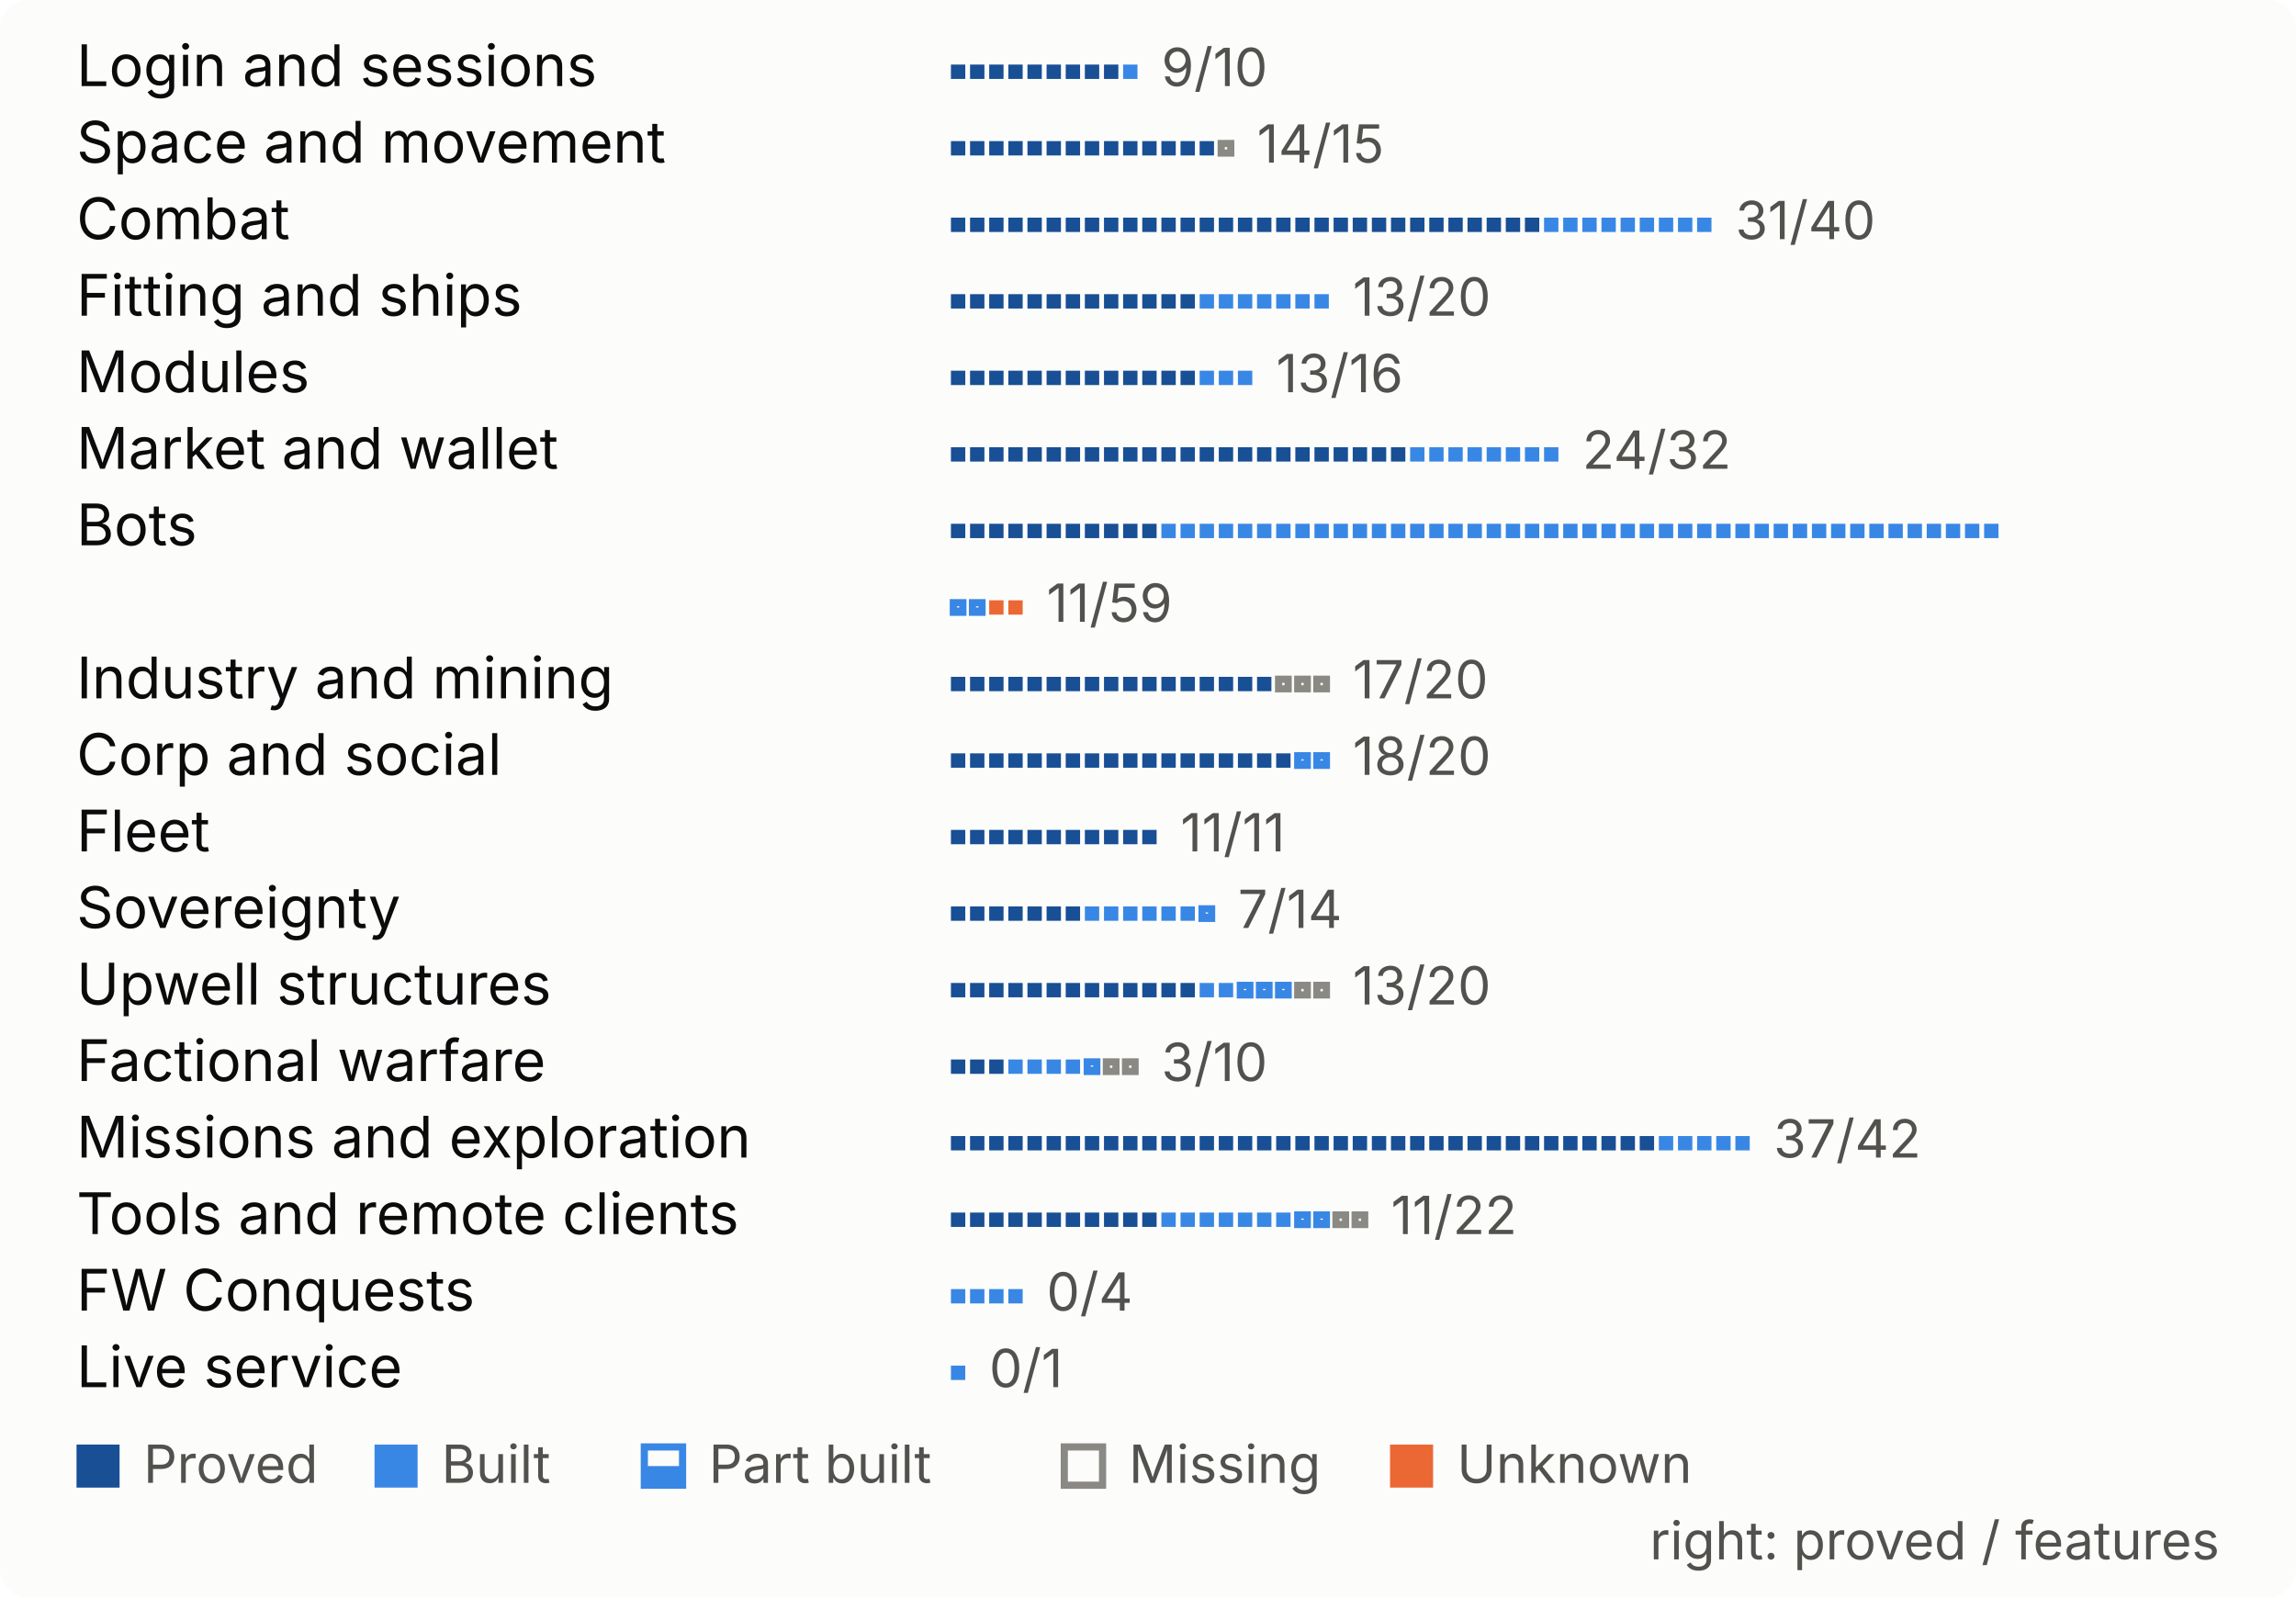
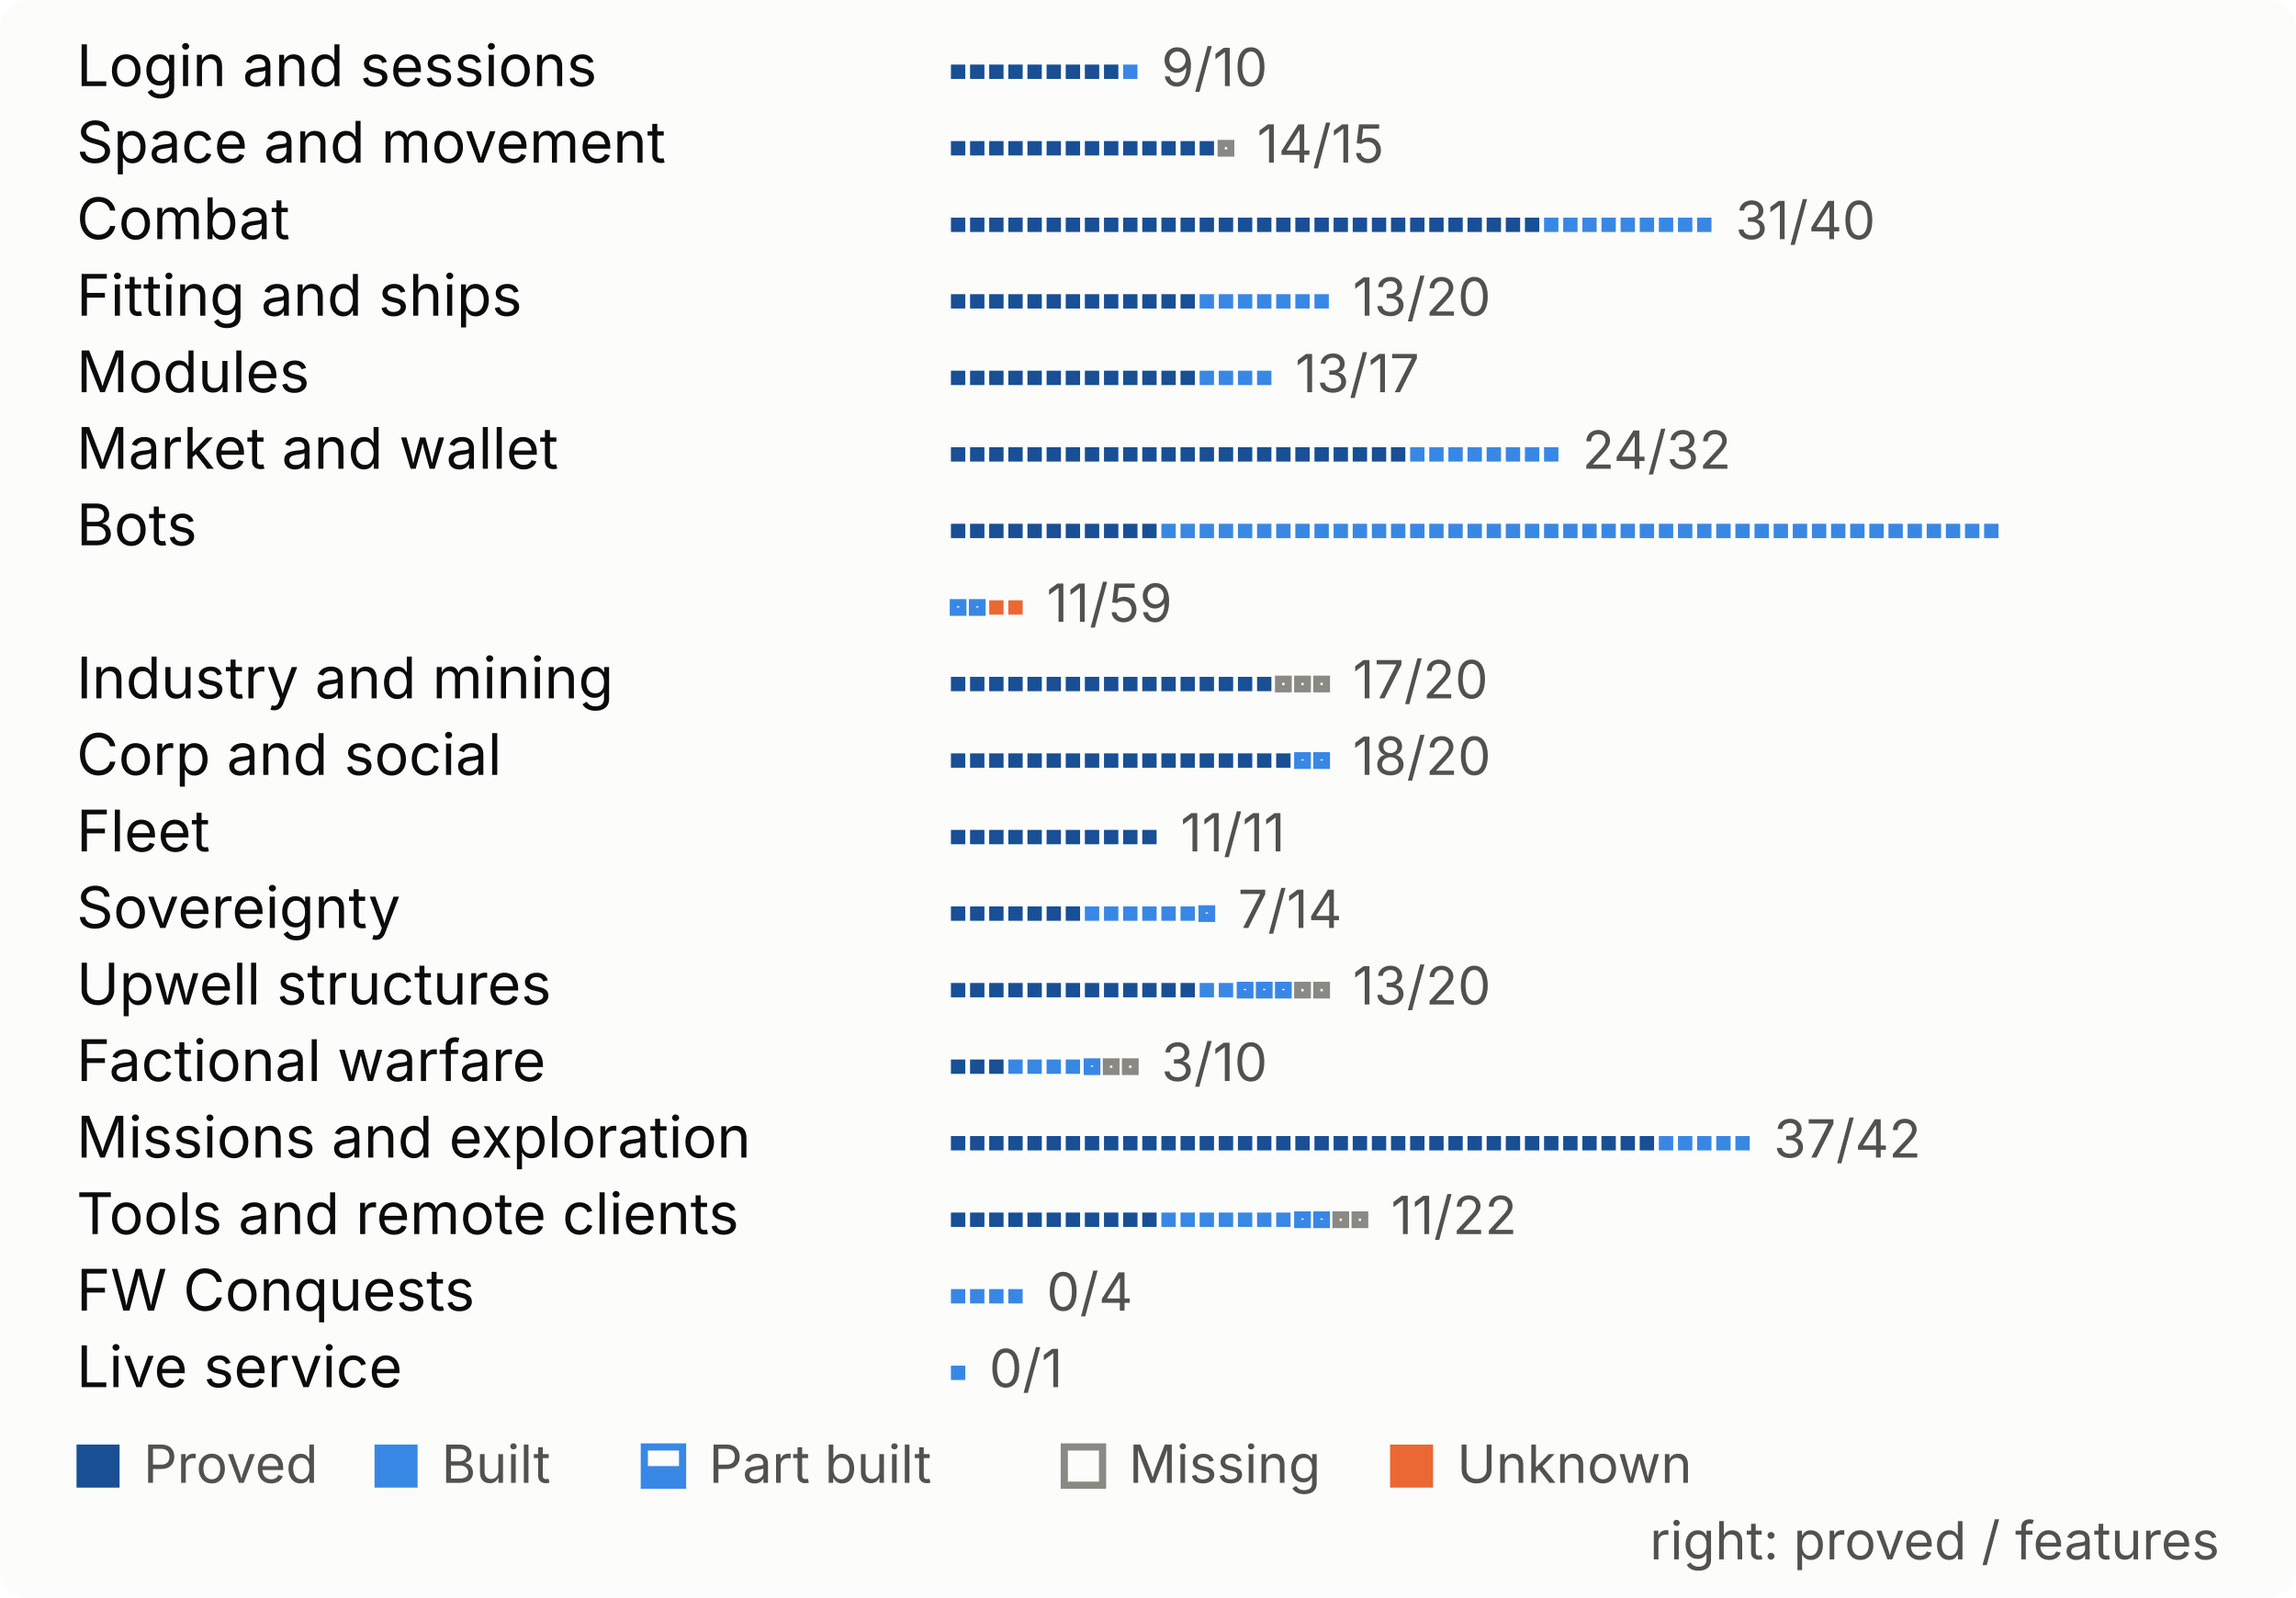
<svg xmlns="http://www.w3.org/2000/svg" width="480" height="334" viewBox="0 0 480 334" role="img" aria-label="Progress by system, one mark per feature">
  <style>
.bg{fill:#fcfcfb}.t{fill:#0b0b0b}.s{fill:#52514e}.rule{fill:#e1e0d9}
.proved{fill:#184f95}.built{fill:#3987e5}.unknown{fill:#eb6834}
.part-o{fill:none;stroke:#3987e5;stroke-width:1.5}.part-f{fill:#3987e5}
.missing{fill:none;stroke:#8a8984;stroke-width:1.5}
.pass{fill:#184f95}.fail{fill:#eb6834}.none{fill:none;stroke:#8a8984;stroke-width:1.5}
@media (prefers-color-scheme:dark){
.bg{fill:#1a1a19}.t{fill:#f0efec}.s{fill:#c3c2b7}.rule{fill:#383835}
.proved{fill:#86b6ef}.built{fill:#3987e5}.unknown{fill:#d95926}
.part-o{stroke:#3987e5}.part-f{fill:#3987e5}
.missing{stroke:#8d8c85}
.pass{fill:#86b6ef}.fail{fill:#d95926}.none{stroke:#8d8c85}
}
text{font-family:system-ui,-apple-system,"Segoe UI",sans-serif;font-size:12px}
.big{font-size:26px;font-weight:600}.b{font-weight:600}.xs{font-size:11px}
</style>
  <rect width="480" height="334" rx="6" class="bg" />
  <text x="16.0" y="18.0" class="t">Login and sessions</text>
  <rect x="198.8" y="13.5" width="3" height="3" class="proved" />
  <rect x="202.8" y="13.5" width="3" height="3" class="proved" />
  <rect x="206.8" y="13.5" width="3" height="3" class="proved" />
  <rect x="210.8" y="13.5" width="3" height="3" class="proved" />
  <rect x="214.8" y="13.5" width="3" height="3" class="proved" />
  <rect x="218.8" y="13.5" width="3" height="3" class="proved" />
  <rect x="222.8" y="13.5" width="3" height="3" class="proved" />
  <rect x="226.8" y="13.5" width="3" height="3" class="proved" />
  <rect x="230.8" y="13.5" width="3" height="3" class="proved" />
  <rect x="234.8" y="13.5" width="3" height="3" class="built" />
  <text x="242.8" y="18.0" class="s xs">9/10</text>
  <text x="16.0" y="34.0" class="t">Space and movement</text>
  <rect x="198.8" y="29.5" width="3" height="3" class="proved" />
  <rect x="202.8" y="29.5" width="3" height="3" class="proved" />
  <rect x="206.8" y="29.5" width="3" height="3" class="proved" />
  <rect x="210.8" y="29.5" width="3" height="3" class="proved" />
  <rect x="214.8" y="29.5" width="3" height="3" class="proved" />
  <rect x="218.8" y="29.5" width="3" height="3" class="proved" />
  <rect x="222.8" y="29.5" width="3" height="3" class="proved" />
  <rect x="226.8" y="29.5" width="3" height="3" class="proved" />
  <rect x="230.8" y="29.5" width="3" height="3" class="proved" />
  <rect x="234.8" y="29.5" width="3" height="3" class="proved" />
  <rect x="238.8" y="29.5" width="3" height="3" class="proved" />
  <rect x="242.8" y="29.5" width="3" height="3" class="proved" />
  <rect x="246.8" y="29.5" width="3" height="3" class="proved" />
  <rect x="250.8" y="29.5" width="3" height="3" class="proved" />
  <rect x="255.3" y="30.0" width="2" height="2" fill="none" class="missing" />
  <text x="262.8" y="34.0" class="s xs">14/15</text>
  <text x="16.0" y="50.0" class="t">Combat</text>
  <rect x="198.8" y="45.5" width="3" height="3" class="proved" />
  <rect x="202.8" y="45.5" width="3" height="3" class="proved" />
  <rect x="206.8" y="45.5" width="3" height="3" class="proved" />
  <rect x="210.8" y="45.5" width="3" height="3" class="proved" />
  <rect x="214.8" y="45.5" width="3" height="3" class="proved" />
  <rect x="218.8" y="45.5" width="3" height="3" class="proved" />
  <rect x="222.8" y="45.5" width="3" height="3" class="proved" />
  <rect x="226.8" y="45.5" width="3" height="3" class="proved" />
  <rect x="230.8" y="45.5" width="3" height="3" class="proved" />
  <rect x="234.8" y="45.5" width="3" height="3" class="proved" />
  <rect x="238.8" y="45.5" width="3" height="3" class="proved" />
  <rect x="242.8" y="45.5" width="3" height="3" class="proved" />
  <rect x="246.8" y="45.5" width="3" height="3" class="proved" />
  <rect x="250.8" y="45.5" width="3" height="3" class="proved" />
  <rect x="254.8" y="45.5" width="3" height="3" class="proved" />
  <rect x="258.8" y="45.5" width="3" height="3" class="proved" />
  <rect x="262.8" y="45.5" width="3" height="3" class="proved" />
  <rect x="266.8" y="45.5" width="3" height="3" class="proved" />
  <rect x="270.8" y="45.5" width="3" height="3" class="proved" />
  <rect x="274.8" y="45.5" width="3" height="3" class="proved" />
  <rect x="278.8" y="45.5" width="3" height="3" class="proved" />
  <rect x="282.8" y="45.5" width="3" height="3" class="proved" />
  <rect x="286.8" y="45.5" width="3" height="3" class="proved" />
  <rect x="290.8" y="45.5" width="3" height="3" class="proved" />
  <rect x="294.8" y="45.5" width="3" height="3" class="proved" />
  <rect x="298.8" y="45.5" width="3" height="3" class="proved" />
  <rect x="302.8" y="45.5" width="3" height="3" class="proved" />
  <rect x="306.8" y="45.5" width="3" height="3" class="proved" />
  <rect x="310.8" y="45.5" width="3" height="3" class="proved" />
  <rect x="314.8" y="45.5" width="3" height="3" class="proved" />
  <rect x="318.8" y="45.5" width="3" height="3" class="proved" />
  <rect x="322.8" y="45.5" width="3" height="3" class="built" />
  <rect x="326.8" y="45.5" width="3" height="3" class="built" />
  <rect x="330.8" y="45.5" width="3" height="3" class="built" />
  <rect x="334.8" y="45.5" width="3" height="3" class="built" />
  <rect x="338.8" y="45.5" width="3" height="3" class="built" />
  <rect x="342.8" y="45.5" width="3" height="3" class="built" />
  <rect x="346.8" y="45.5" width="3" height="3" class="built" />
  <rect x="350.8" y="45.5" width="3" height="3" class="built" />
  <rect x="354.8" y="45.5" width="3" height="3" class="built" />
  <text x="362.8" y="50.0" class="s xs">31/40</text>
  <text x="16.0" y="66.0" class="t">Fitting and ships</text>
  <rect x="198.8" y="61.5" width="3" height="3" class="proved" />
  <rect x="202.8" y="61.5" width="3" height="3" class="proved" />
  <rect x="206.8" y="61.5" width="3" height="3" class="proved" />
  <rect x="210.8" y="61.5" width="3" height="3" class="proved" />
  <rect x="214.8" y="61.5" width="3" height="3" class="proved" />
  <rect x="218.8" y="61.5" width="3" height="3" class="proved" />
  <rect x="222.8" y="61.5" width="3" height="3" class="proved" />
  <rect x="226.8" y="61.5" width="3" height="3" class="proved" />
  <rect x="230.8" y="61.5" width="3" height="3" class="proved" />
  <rect x="234.8" y="61.5" width="3" height="3" class="proved" />
  <rect x="238.8" y="61.5" width="3" height="3" class="proved" />
  <rect x="242.8" y="61.5" width="3" height="3" class="proved" />
  <rect x="246.8" y="61.5" width="3" height="3" class="proved" />
  <rect x="250.8" y="61.5" width="3" height="3" class="built" />
  <rect x="254.8" y="61.5" width="3" height="3" class="built" />
  <rect x="258.8" y="61.5" width="3" height="3" class="built" />
  <rect x="262.8" y="61.5" width="3" height="3" class="built" />
  <rect x="266.8" y="61.5" width="3" height="3" class="built" />
  <rect x="270.8" y="61.5" width="3" height="3" class="built" />
  <rect x="274.8" y="61.5" width="3" height="3" class="built" />
  <text x="282.8" y="66.0" class="s xs">13/20</text>
  <text x="16.0" y="82.0" class="t">Modules</text>
  <rect x="198.8" y="77.5" width="3" height="3" class="proved" />
  <rect x="202.8" y="77.5" width="3" height="3" class="proved" />
  <rect x="206.8" y="77.5" width="3" height="3" class="proved" />
  <rect x="210.8" y="77.5" width="3" height="3" class="proved" />
  <rect x="214.8" y="77.5" width="3" height="3" class="proved" />
  <rect x="218.8" y="77.5" width="3" height="3" class="proved" />
  <rect x="222.8" y="77.5" width="3" height="3" class="proved" />
  <rect x="226.8" y="77.5" width="3" height="3" class="proved" />
  <rect x="230.8" y="77.5" width="3" height="3" class="proved" />
  <rect x="234.8" y="77.5" width="3" height="3" class="proved" />
  <rect x="238.8" y="77.5" width="3" height="3" class="proved" />
  <rect x="242.8" y="77.5" width="3" height="3" class="proved" />
  <rect x="246.8" y="77.5" width="3" height="3" class="proved" />
  <rect x="250.8" y="77.5" width="3" height="3" class="built" />
  <rect x="254.8" y="77.5" width="3" height="3" class="built" />
  <rect x="258.8" y="77.5" width="3" height="3" class="built" />
-   <text x="266.8" y="82.0" class="s xs">13/16</text>
+   <rect x="262.8" y="77.5" width="3" height="3" class="built" />
+   <text x="270.8" y="82.0" class="s xs">13/17</text>
  <text x="16.0" y="98.0" class="t">Market and wallet</text>
  <rect x="198.8" y="93.5" width="3" height="3" class="proved" />
  <rect x="202.8" y="93.5" width="3" height="3" class="proved" />
  <rect x="206.8" y="93.5" width="3" height="3" class="proved" />
  <rect x="210.8" y="93.5" width="3" height="3" class="proved" />
  <rect x="214.8" y="93.5" width="3" height="3" class="proved" />
  <rect x="218.8" y="93.5" width="3" height="3" class="proved" />
  <rect x="222.8" y="93.5" width="3" height="3" class="proved" />
  <rect x="226.8" y="93.5" width="3" height="3" class="proved" />
  <rect x="230.8" y="93.5" width="3" height="3" class="proved" />
  <rect x="234.8" y="93.5" width="3" height="3" class="proved" />
  <rect x="238.8" y="93.5" width="3" height="3" class="proved" />
  <rect x="242.8" y="93.5" width="3" height="3" class="proved" />
  <rect x="246.8" y="93.5" width="3" height="3" class="proved" />
  <rect x="250.8" y="93.5" width="3" height="3" class="proved" />
  <rect x="254.8" y="93.5" width="3" height="3" class="proved" />
  <rect x="258.8" y="93.5" width="3" height="3" class="proved" />
  <rect x="262.8" y="93.5" width="3" height="3" class="proved" />
  <rect x="266.8" y="93.5" width="3" height="3" class="proved" />
  <rect x="270.8" y="93.5" width="3" height="3" class="proved" />
  <rect x="274.8" y="93.5" width="3" height="3" class="proved" />
  <rect x="278.8" y="93.5" width="3" height="3" class="proved" />
  <rect x="282.8" y="93.5" width="3" height="3" class="proved" />
  <rect x="286.8" y="93.5" width="3" height="3" class="proved" />
  <rect x="290.8" y="93.5" width="3" height="3" class="proved" />
  <rect x="294.8" y="93.5" width="3" height="3" class="built" />
  <rect x="298.8" y="93.5" width="3" height="3" class="built" />
  <rect x="302.8" y="93.5" width="3" height="3" class="built" />
  <rect x="306.8" y="93.5" width="3" height="3" class="built" />
  <rect x="310.8" y="93.5" width="3" height="3" class="built" />
  <rect x="314.8" y="93.5" width="3" height="3" class="built" />
  <rect x="318.8" y="93.5" width="3" height="3" class="built" />
  <rect x="322.8" y="93.5" width="3" height="3" class="built" />
  <text x="330.8" y="98.0" class="s xs">24/32</text>
  <text x="16.0" y="114.0" class="t">Bots</text>
  <rect x="198.8" y="109.5" width="3" height="3" class="proved" />
  <rect x="202.8" y="109.5" width="3" height="3" class="proved" />
  <rect x="206.8" y="109.5" width="3" height="3" class="proved" />
  <rect x="210.8" y="109.5" width="3" height="3" class="proved" />
  <rect x="214.8" y="109.5" width="3" height="3" class="proved" />
  <rect x="218.8" y="109.5" width="3" height="3" class="proved" />
  <rect x="222.8" y="109.5" width="3" height="3" class="proved" />
  <rect x="226.8" y="109.5" width="3" height="3" class="proved" />
  <rect x="230.8" y="109.5" width="3" height="3" class="proved" />
  <rect x="234.8" y="109.5" width="3" height="3" class="proved" />
  <rect x="238.8" y="109.5" width="3" height="3" class="proved" />
  <rect x="242.8" y="109.5" width="3" height="3" class="built" />
  <rect x="246.8" y="109.5" width="3" height="3" class="built" />
  <rect x="250.8" y="109.5" width="3" height="3" class="built" />
  <rect x="254.8" y="109.5" width="3" height="3" class="built" />
  <rect x="258.8" y="109.5" width="3" height="3" class="built" />
  <rect x="262.8" y="109.5" width="3" height="3" class="built" />
  <rect x="266.8" y="109.5" width="3" height="3" class="built" />
  <rect x="270.8" y="109.5" width="3" height="3" class="built" />
  <rect x="274.8" y="109.5" width="3" height="3" class="built" />
  <rect x="278.8" y="109.5" width="3" height="3" class="built" />
  <rect x="282.8" y="109.5" width="3" height="3" class="built" />
  <rect x="286.8" y="109.5" width="3" height="3" class="built" />
  <rect x="290.8" y="109.5" width="3" height="3" class="built" />
  <rect x="294.8" y="109.5" width="3" height="3" class="built" />
  <rect x="298.8" y="109.5" width="3" height="3" class="built" />
  <rect x="302.8" y="109.5" width="3" height="3" class="built" />
  <rect x="306.8" y="109.5" width="3" height="3" class="built" />
  <rect x="310.8" y="109.5" width="3" height="3" class="built" />
  <rect x="314.8" y="109.5" width="3" height="3" class="built" />
  <rect x="318.8" y="109.5" width="3" height="3" class="built" />
  <rect x="322.8" y="109.5" width="3" height="3" class="built" />
  <rect x="326.8" y="109.5" width="3" height="3" class="built" />
  <rect x="330.8" y="109.5" width="3" height="3" class="built" />
  <rect x="334.8" y="109.5" width="3" height="3" class="built" />
  <rect x="338.8" y="109.5" width="3" height="3" class="built" />
  <rect x="342.8" y="109.5" width="3" height="3" class="built" />
  <rect x="346.8" y="109.5" width="3" height="3" class="built" />
  <rect x="350.8" y="109.5" width="3" height="3" class="built" />
  <rect x="354.8" y="109.5" width="3" height="3" class="built" />
  <rect x="358.8" y="109.5" width="3" height="3" class="built" />
  <rect x="362.8" y="109.5" width="3" height="3" class="built" />
  <rect x="366.8" y="109.5" width="3" height="3" class="built" />
  <rect x="370.8" y="109.5" width="3" height="3" class="built" />
  <rect x="374.8" y="109.5" width="3" height="3" class="built" />
  <rect x="378.8" y="109.5" width="3" height="3" class="built" />
  <rect x="382.8" y="109.5" width="3" height="3" class="built" />
  <rect x="386.8" y="109.5" width="3" height="3" class="built" />
  <rect x="390.8" y="109.5" width="3" height="3" class="built" />
  <rect x="394.8" y="109.5" width="3" height="3" class="built" />
  <rect x="398.8" y="109.5" width="3" height="3" class="built" />
  <rect x="402.8" y="109.5" width="3" height="3" class="built" />
  <rect x="406.8" y="109.5" width="3" height="3" class="built" />
  <rect x="410.8" y="109.5" width="3" height="3" class="built" />
  <rect x="414.8" y="109.5" width="3" height="3" class="built" />
  <rect x="199.3" y="126.0" width="2" height="2" fill="none" class="part-o" />
  <rect x="198.8" y="127.0" width="3" height="1.5" class="part-f" />
  <rect x="203.3" y="126.0" width="2" height="2" fill="none" class="part-o" />
  <rect x="202.8" y="127.0" width="3" height="1.5" class="part-f" />
  <rect x="206.8" y="125.5" width="3" height="3" class="unknown" />
  <rect x="210.8" y="125.5" width="3" height="3" class="unknown" />
  <text x="218.8" y="130.0" class="s xs">11/59</text>
  <text x="16.0" y="146.0" class="t">Industry and mining</text>
  <rect x="198.8" y="141.5" width="3" height="3" class="proved" />
  <rect x="202.8" y="141.5" width="3" height="3" class="proved" />
  <rect x="206.8" y="141.5" width="3" height="3" class="proved" />
  <rect x="210.8" y="141.5" width="3" height="3" class="proved" />
  <rect x="214.8" y="141.5" width="3" height="3" class="proved" />
  <rect x="218.8" y="141.5" width="3" height="3" class="proved" />
  <rect x="222.8" y="141.5" width="3" height="3" class="proved" />
  <rect x="226.8" y="141.5" width="3" height="3" class="proved" />
  <rect x="230.8" y="141.5" width="3" height="3" class="proved" />
  <rect x="234.8" y="141.5" width="3" height="3" class="proved" />
  <rect x="238.8" y="141.5" width="3" height="3" class="proved" />
  <rect x="242.8" y="141.5" width="3" height="3" class="proved" />
  <rect x="246.8" y="141.5" width="3" height="3" class="proved" />
  <rect x="250.8" y="141.5" width="3" height="3" class="proved" />
  <rect x="254.8" y="141.5" width="3" height="3" class="proved" />
  <rect x="258.8" y="141.5" width="3" height="3" class="proved" />
  <rect x="262.8" y="141.5" width="3" height="3" class="proved" />
  <rect x="267.3" y="142.0" width="2" height="2" fill="none" class="missing" />
  <rect x="271.3" y="142.0" width="2" height="2" fill="none" class="missing" />
  <rect x="275.3" y="142.0" width="2" height="2" fill="none" class="missing" />
  <text x="282.8" y="146.0" class="s xs">17/20</text>
  <text x="16.0" y="162.0" class="t">Corp and social</text>
  <rect x="198.8" y="157.5" width="3" height="3" class="proved" />
  <rect x="202.8" y="157.5" width="3" height="3" class="proved" />
  <rect x="206.8" y="157.5" width="3" height="3" class="proved" />
  <rect x="210.8" y="157.5" width="3" height="3" class="proved" />
  <rect x="214.8" y="157.5" width="3" height="3" class="proved" />
  <rect x="218.8" y="157.5" width="3" height="3" class="proved" />
  <rect x="222.8" y="157.5" width="3" height="3" class="proved" />
  <rect x="226.8" y="157.5" width="3" height="3" class="proved" />
  <rect x="230.8" y="157.5" width="3" height="3" class="proved" />
  <rect x="234.8" y="157.5" width="3" height="3" class="proved" />
  <rect x="238.8" y="157.5" width="3" height="3" class="proved" />
  <rect x="242.8" y="157.5" width="3" height="3" class="proved" />
  <rect x="246.8" y="157.5" width="3" height="3" class="proved" />
  <rect x="250.8" y="157.5" width="3" height="3" class="proved" />
  <rect x="254.8" y="157.5" width="3" height="3" class="proved" />
  <rect x="258.8" y="157.5" width="3" height="3" class="proved" />
  <rect x="262.8" y="157.5" width="3" height="3" class="proved" />
  <rect x="266.8" y="157.5" width="3" height="3" class="proved" />
  <rect x="271.3" y="158.0" width="2" height="2" fill="none" class="part-o" />
  <rect x="270.8" y="159.0" width="3" height="1.5" class="part-f" />
  <rect x="275.3" y="158.0" width="2" height="2" fill="none" class="part-o" />
  <rect x="274.8" y="159.0" width="3" height="1.5" class="part-f" />
  <text x="282.8" y="162.0" class="s xs">18/20</text>
  <text x="16.0" y="178.0" class="t">Fleet</text>
  <rect x="198.8" y="173.5" width="3" height="3" class="proved" />
  <rect x="202.8" y="173.5" width="3" height="3" class="proved" />
  <rect x="206.8" y="173.5" width="3" height="3" class="proved" />
  <rect x="210.8" y="173.5" width="3" height="3" class="proved" />
  <rect x="214.8" y="173.5" width="3" height="3" class="proved" />
  <rect x="218.8" y="173.5" width="3" height="3" class="proved" />
  <rect x="222.8" y="173.5" width="3" height="3" class="proved" />
  <rect x="226.8" y="173.5" width="3" height="3" class="proved" />
  <rect x="230.8" y="173.5" width="3" height="3" class="proved" />
  <rect x="234.8" y="173.5" width="3" height="3" class="proved" />
  <rect x="238.8" y="173.5" width="3" height="3" class="proved" />
  <text x="246.8" y="178.0" class="s xs">11/11</text>
  <text x="16.0" y="194.0" class="t">Sovereignty</text>
  <rect x="198.8" y="189.5" width="3" height="3" class="proved" />
  <rect x="202.8" y="189.5" width="3" height="3" class="proved" />
  <rect x="206.8" y="189.5" width="3" height="3" class="proved" />
  <rect x="210.8" y="189.5" width="3" height="3" class="proved" />
  <rect x="214.8" y="189.5" width="3" height="3" class="proved" />
  <rect x="218.8" y="189.5" width="3" height="3" class="proved" />
  <rect x="222.8" y="189.5" width="3" height="3" class="proved" />
  <rect x="226.8" y="189.5" width="3" height="3" class="built" />
  <rect x="230.8" y="189.5" width="3" height="3" class="built" />
  <rect x="234.8" y="189.5" width="3" height="3" class="built" />
  <rect x="238.8" y="189.5" width="3" height="3" class="built" />
  <rect x="242.8" y="189.5" width="3" height="3" class="built" />
  <rect x="246.8" y="189.5" width="3" height="3" class="built" />
  <rect x="251.3" y="190.0" width="2" height="2" fill="none" class="part-o" />
  <rect x="250.8" y="191.0" width="3" height="1.5" class="part-f" />
  <text x="258.8" y="194.0" class="s xs">7/14</text>
  <text x="16.0" y="210.0" class="t">Upwell structures</text>
  <rect x="198.8" y="205.5" width="3" height="3" class="proved" />
  <rect x="202.8" y="205.5" width="3" height="3" class="proved" />
  <rect x="206.8" y="205.5" width="3" height="3" class="proved" />
  <rect x="210.8" y="205.5" width="3" height="3" class="proved" />
  <rect x="214.8" y="205.5" width="3" height="3" class="proved" />
  <rect x="218.8" y="205.5" width="3" height="3" class="proved" />
  <rect x="222.8" y="205.5" width="3" height="3" class="proved" />
  <rect x="226.8" y="205.5" width="3" height="3" class="proved" />
  <rect x="230.8" y="205.5" width="3" height="3" class="proved" />
  <rect x="234.8" y="205.5" width="3" height="3" class="proved" />
  <rect x="238.8" y="205.5" width="3" height="3" class="proved" />
  <rect x="242.8" y="205.5" width="3" height="3" class="proved" />
  <rect x="246.8" y="205.5" width="3" height="3" class="proved" />
  <rect x="250.8" y="205.5" width="3" height="3" class="built" />
  <rect x="254.8" y="205.5" width="3" height="3" class="built" />
  <rect x="259.3" y="206.0" width="2" height="2" fill="none" class="part-o" />
  <rect x="258.8" y="207.0" width="3" height="1.5" class="part-f" />
  <rect x="263.3" y="206.0" width="2" height="2" fill="none" class="part-o" />
  <rect x="262.8" y="207.0" width="3" height="1.5" class="part-f" />
  <rect x="267.3" y="206.0" width="2" height="2" fill="none" class="part-o" />
  <rect x="266.8" y="207.0" width="3" height="1.5" class="part-f" />
  <rect x="271.3" y="206.0" width="2" height="2" fill="none" class="missing" />
  <rect x="275.3" y="206.0" width="2" height="2" fill="none" class="missing" />
  <text x="282.8" y="210.0" class="s xs">13/20</text>
  <text x="16.0" y="226.0" class="t">Factional warfare</text>
  <rect x="198.8" y="221.5" width="3" height="3" class="proved" />
  <rect x="202.8" y="221.5" width="3" height="3" class="proved" />
  <rect x="206.8" y="221.5" width="3" height="3" class="proved" />
  <rect x="210.8" y="221.5" width="3" height="3" class="built" />
  <rect x="214.8" y="221.5" width="3" height="3" class="built" />
  <rect x="218.8" y="221.5" width="3" height="3" class="built" />
  <rect x="222.8" y="221.5" width="3" height="3" class="built" />
  <rect x="227.3" y="222.0" width="2" height="2" fill="none" class="part-o" />
  <rect x="226.8" y="223.0" width="3" height="1.5" class="part-f" />
  <rect x="231.3" y="222.0" width="2" height="2" fill="none" class="missing" />
  <rect x="235.3" y="222.0" width="2" height="2" fill="none" class="missing" />
  <text x="242.8" y="226.0" class="s xs">3/10</text>
  <text x="16.0" y="242.0" class="t">Missions and exploration</text>
  <rect x="198.8" y="237.5" width="3" height="3" class="proved" />
  <rect x="202.8" y="237.5" width="3" height="3" class="proved" />
  <rect x="206.8" y="237.5" width="3" height="3" class="proved" />
  <rect x="210.8" y="237.5" width="3" height="3" class="proved" />
  <rect x="214.8" y="237.5" width="3" height="3" class="proved" />
  <rect x="218.8" y="237.5" width="3" height="3" class="proved" />
  <rect x="222.8" y="237.5" width="3" height="3" class="proved" />
  <rect x="226.8" y="237.5" width="3" height="3" class="proved" />
  <rect x="230.8" y="237.5" width="3" height="3" class="proved" />
  <rect x="234.8" y="237.5" width="3" height="3" class="proved" />
  <rect x="238.8" y="237.5" width="3" height="3" class="proved" />
  <rect x="242.8" y="237.5" width="3" height="3" class="proved" />
  <rect x="246.8" y="237.5" width="3" height="3" class="proved" />
  <rect x="250.8" y="237.5" width="3" height="3" class="proved" />
  <rect x="254.8" y="237.5" width="3" height="3" class="proved" />
  <rect x="258.8" y="237.5" width="3" height="3" class="proved" />
  <rect x="262.8" y="237.5" width="3" height="3" class="proved" />
  <rect x="266.8" y="237.5" width="3" height="3" class="proved" />
  <rect x="270.8" y="237.5" width="3" height="3" class="proved" />
  <rect x="274.8" y="237.5" width="3" height="3" class="proved" />
  <rect x="278.8" y="237.5" width="3" height="3" class="proved" />
  <rect x="282.8" y="237.5" width="3" height="3" class="proved" />
  <rect x="286.8" y="237.5" width="3" height="3" class="proved" />
  <rect x="290.8" y="237.5" width="3" height="3" class="proved" />
  <rect x="294.8" y="237.5" width="3" height="3" class="proved" />
  <rect x="298.8" y="237.5" width="3" height="3" class="proved" />
  <rect x="302.8" y="237.5" width="3" height="3" class="proved" />
  <rect x="306.8" y="237.5" width="3" height="3" class="proved" />
  <rect x="310.8" y="237.5" width="3" height="3" class="proved" />
  <rect x="314.8" y="237.5" width="3" height="3" class="proved" />
  <rect x="318.8" y="237.5" width="3" height="3" class="proved" />
  <rect x="322.8" y="237.5" width="3" height="3" class="proved" />
  <rect x="326.8" y="237.5" width="3" height="3" class="proved" />
  <rect x="330.8" y="237.5" width="3" height="3" class="proved" />
  <rect x="334.8" y="237.5" width="3" height="3" class="proved" />
  <rect x="338.8" y="237.5" width="3" height="3" class="proved" />
  <rect x="342.8" y="237.5" width="3" height="3" class="proved" />
  <rect x="346.8" y="237.5" width="3" height="3" class="built" />
  <rect x="350.8" y="237.5" width="3" height="3" class="built" />
  <rect x="354.8" y="237.5" width="3" height="3" class="built" />
  <rect x="358.8" y="237.5" width="3" height="3" class="built" />
  <rect x="362.8" y="237.5" width="3" height="3" class="built" />
  <text x="370.8" y="242.0" class="s xs">37/42</text>
  <text x="16.0" y="258.0" class="t">Tools and remote clients</text>
  <rect x="198.8" y="253.5" width="3" height="3" class="proved" />
  <rect x="202.8" y="253.5" width="3" height="3" class="proved" />
  <rect x="206.8" y="253.5" width="3" height="3" class="proved" />
  <rect x="210.8" y="253.5" width="3" height="3" class="proved" />
  <rect x="214.8" y="253.5" width="3" height="3" class="proved" />
  <rect x="218.8" y="253.5" width="3" height="3" class="proved" />
  <rect x="222.8" y="253.5" width="3" height="3" class="proved" />
  <rect x="226.8" y="253.5" width="3" height="3" class="proved" />
  <rect x="230.8" y="253.5" width="3" height="3" class="proved" />
  <rect x="234.8" y="253.5" width="3" height="3" class="proved" />
  <rect x="238.8" y="253.5" width="3" height="3" class="proved" />
  <rect x="242.8" y="253.5" width="3" height="3" class="built" />
  <rect x="246.8" y="253.5" width="3" height="3" class="built" />
  <rect x="250.8" y="253.5" width="3" height="3" class="built" />
  <rect x="254.8" y="253.5" width="3" height="3" class="built" />
  <rect x="258.8" y="253.5" width="3" height="3" class="built" />
  <rect x="262.8" y="253.5" width="3" height="3" class="built" />
  <rect x="266.8" y="253.5" width="3" height="3" class="built" />
  <rect x="271.3" y="254.0" width="2" height="2" fill="none" class="part-o" />
  <rect x="270.8" y="255.0" width="3" height="1.5" class="part-f" />
  <rect x="275.3" y="254.0" width="2" height="2" fill="none" class="part-o" />
  <rect x="274.8" y="255.0" width="3" height="1.5" class="part-f" />
  <rect x="279.3" y="254.0" width="2" height="2" fill="none" class="missing" />
  <rect x="283.3" y="254.0" width="2" height="2" fill="none" class="missing" />
  <text x="290.8" y="258.0" class="s xs">11/22</text>
  <text x="16.0" y="274.0" class="t">FW Conquests</text>
  <rect x="198.8" y="269.5" width="3" height="3" class="built" />
  <rect x="202.8" y="269.5" width="3" height="3" class="built" />
  <rect x="206.8" y="269.5" width="3" height="3" class="built" />
  <rect x="210.8" y="269.5" width="3" height="3" class="built" />
  <text x="218.8" y="274.0" class="s xs">0/4</text>
  <text x="16.0" y="290.0" class="t">Live service</text>
  <rect x="198.8" y="285.5" width="3" height="3" class="built" />
  <text x="206.8" y="290.0" class="s xs">0/1</text>
  <rect x="16.0" y="302.0" width="9" height="9" class="proved" />
  <text x="30.0" y="310.0" class="s xs">Proved</text>
  <rect x="78.3" y="302.0" width="9" height="9" class="built" />
  <text x="92.3" y="310.0" class="s xs">Built</text>
  <rect x="134.7" y="302.5" width="8" height="8" fill="none" class="part-o" />
  <rect x="134.2" y="306.5" width="9" height="4.5" class="part-f" />
  <text x="148.2" y="310.0" class="s xs">Part built</text>
  <rect x="222.5" y="302.5" width="8" height="8" fill="none" class="missing" />
  <text x="236.0" y="310.0" class="s xs">Missing</text>
  <rect x="290.6" y="302.0" width="9" height="9" class="unknown" />
  <text x="304.6" y="310.0" class="s xs">Unknown</text>
  <text x="464.0" y="326.0" class="s xs" text-anchor="end">right: proved / features</text>
</svg>
